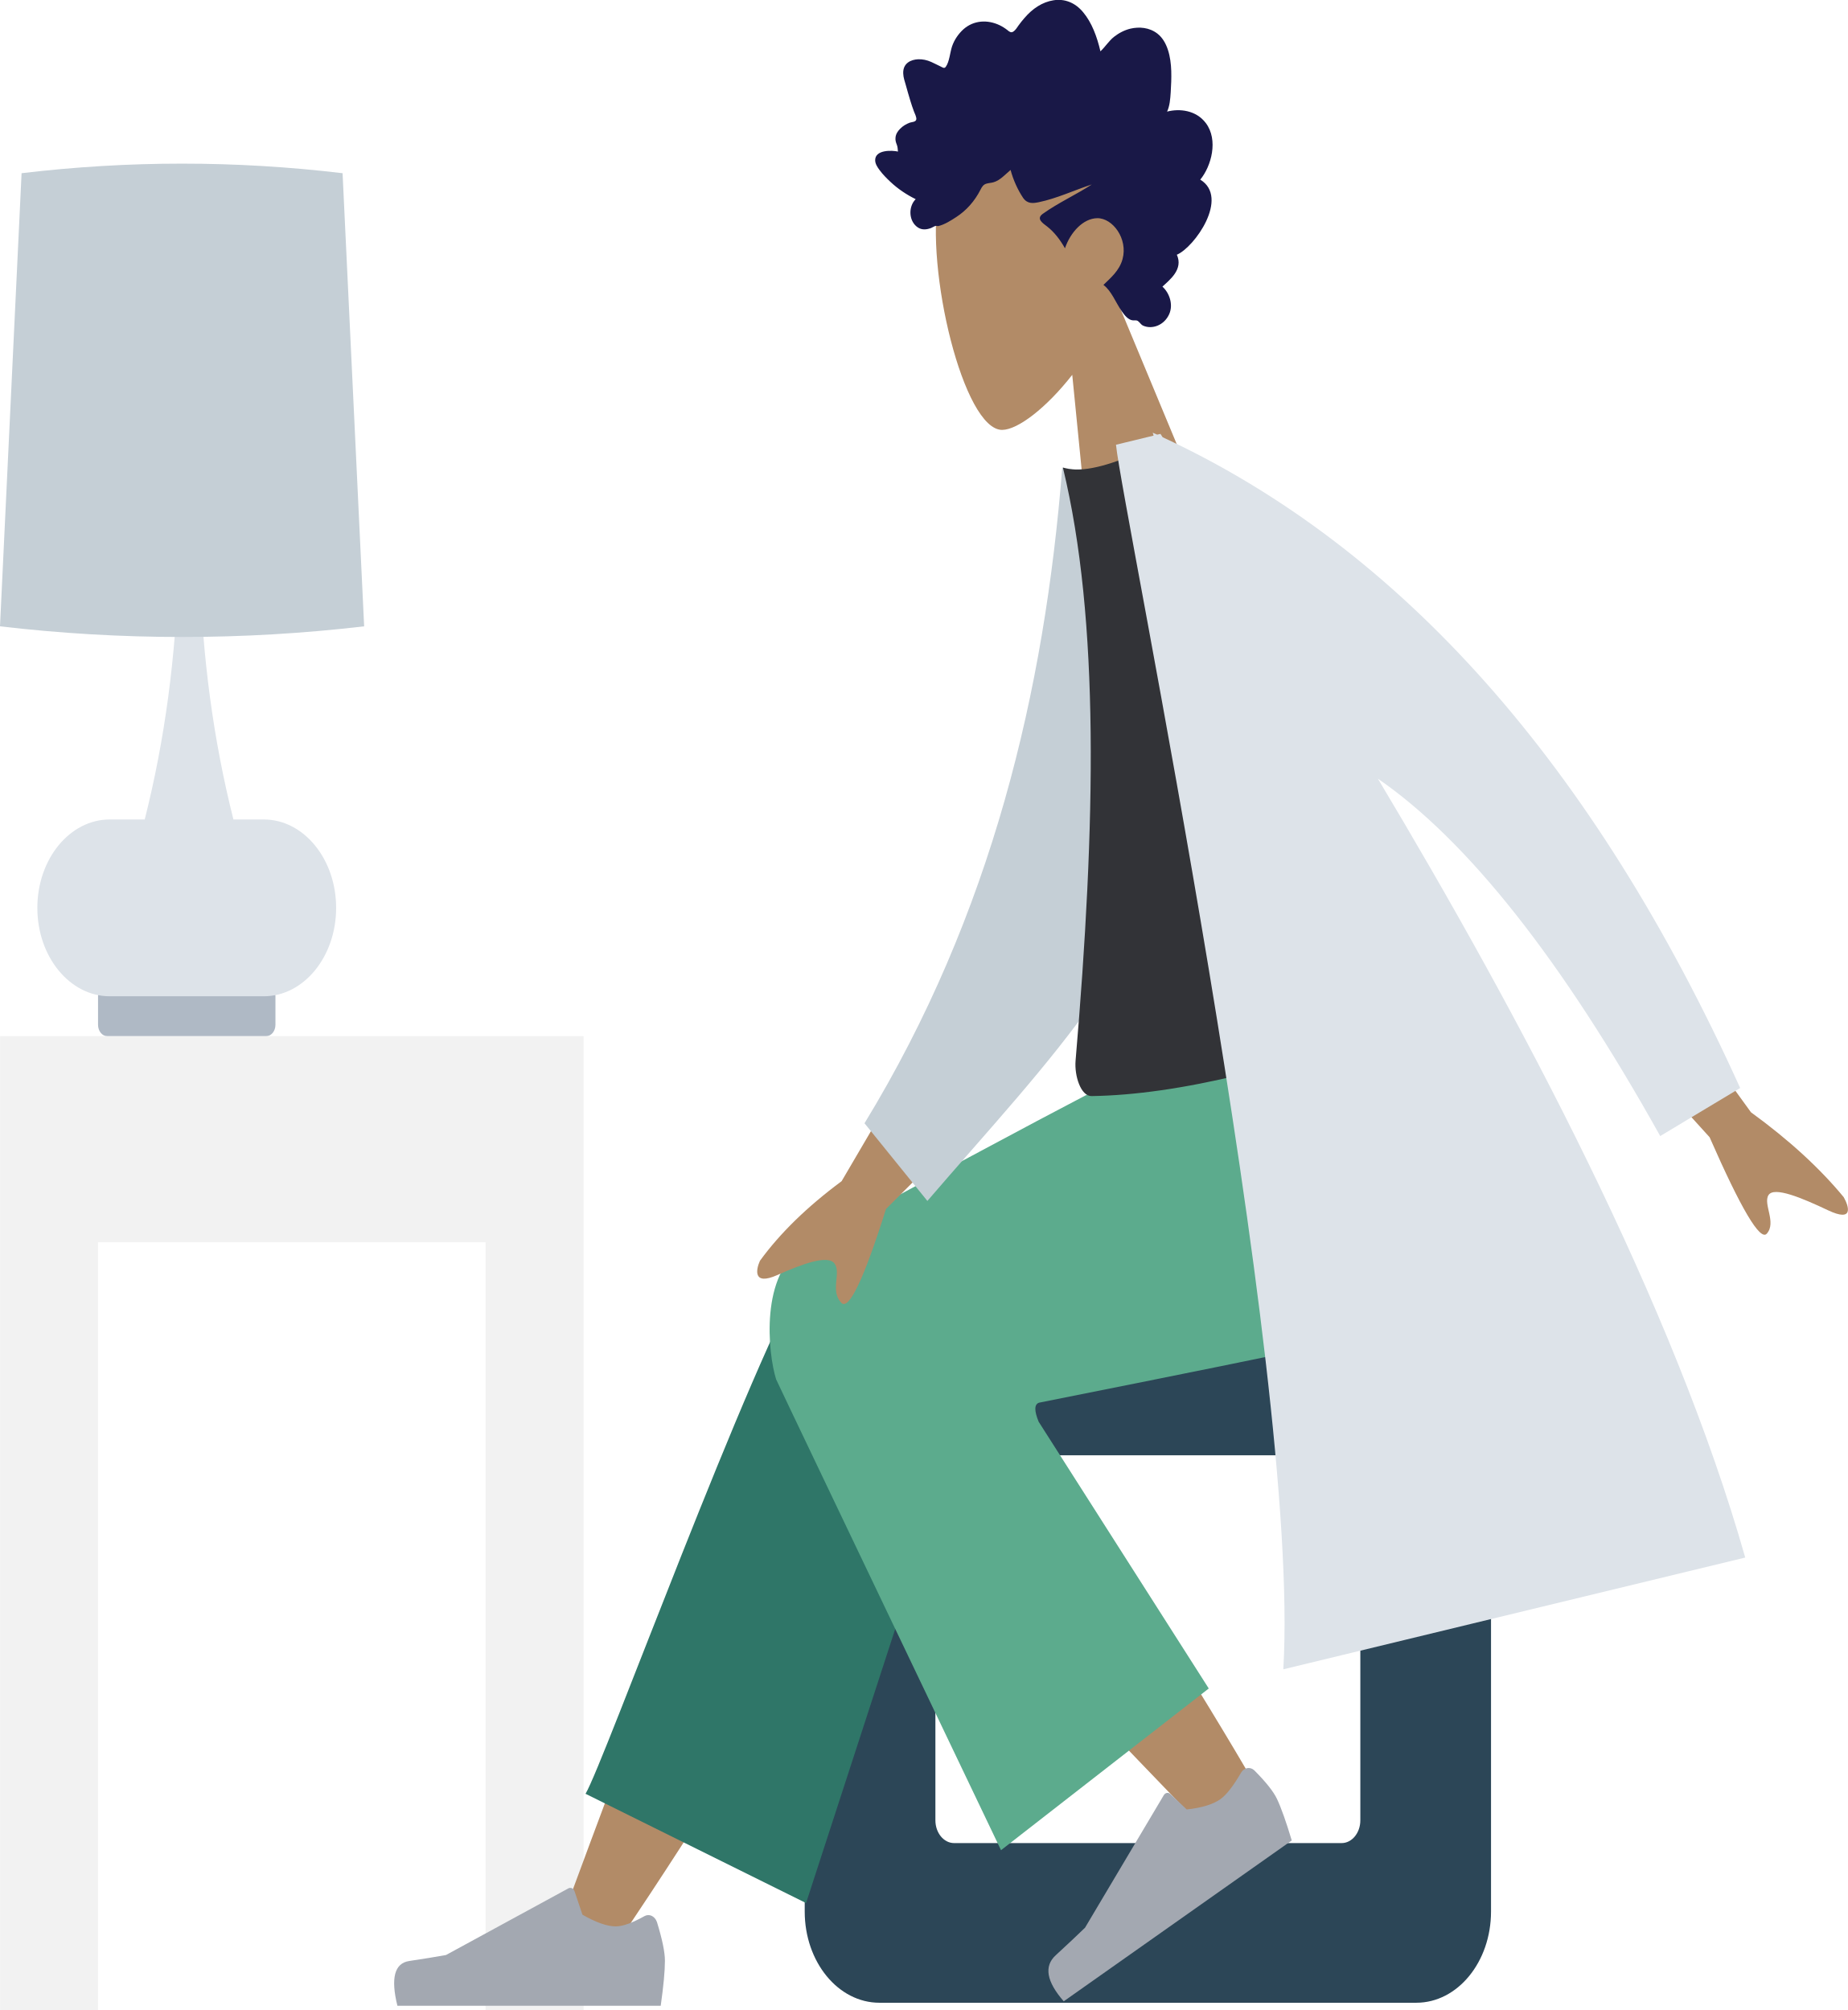
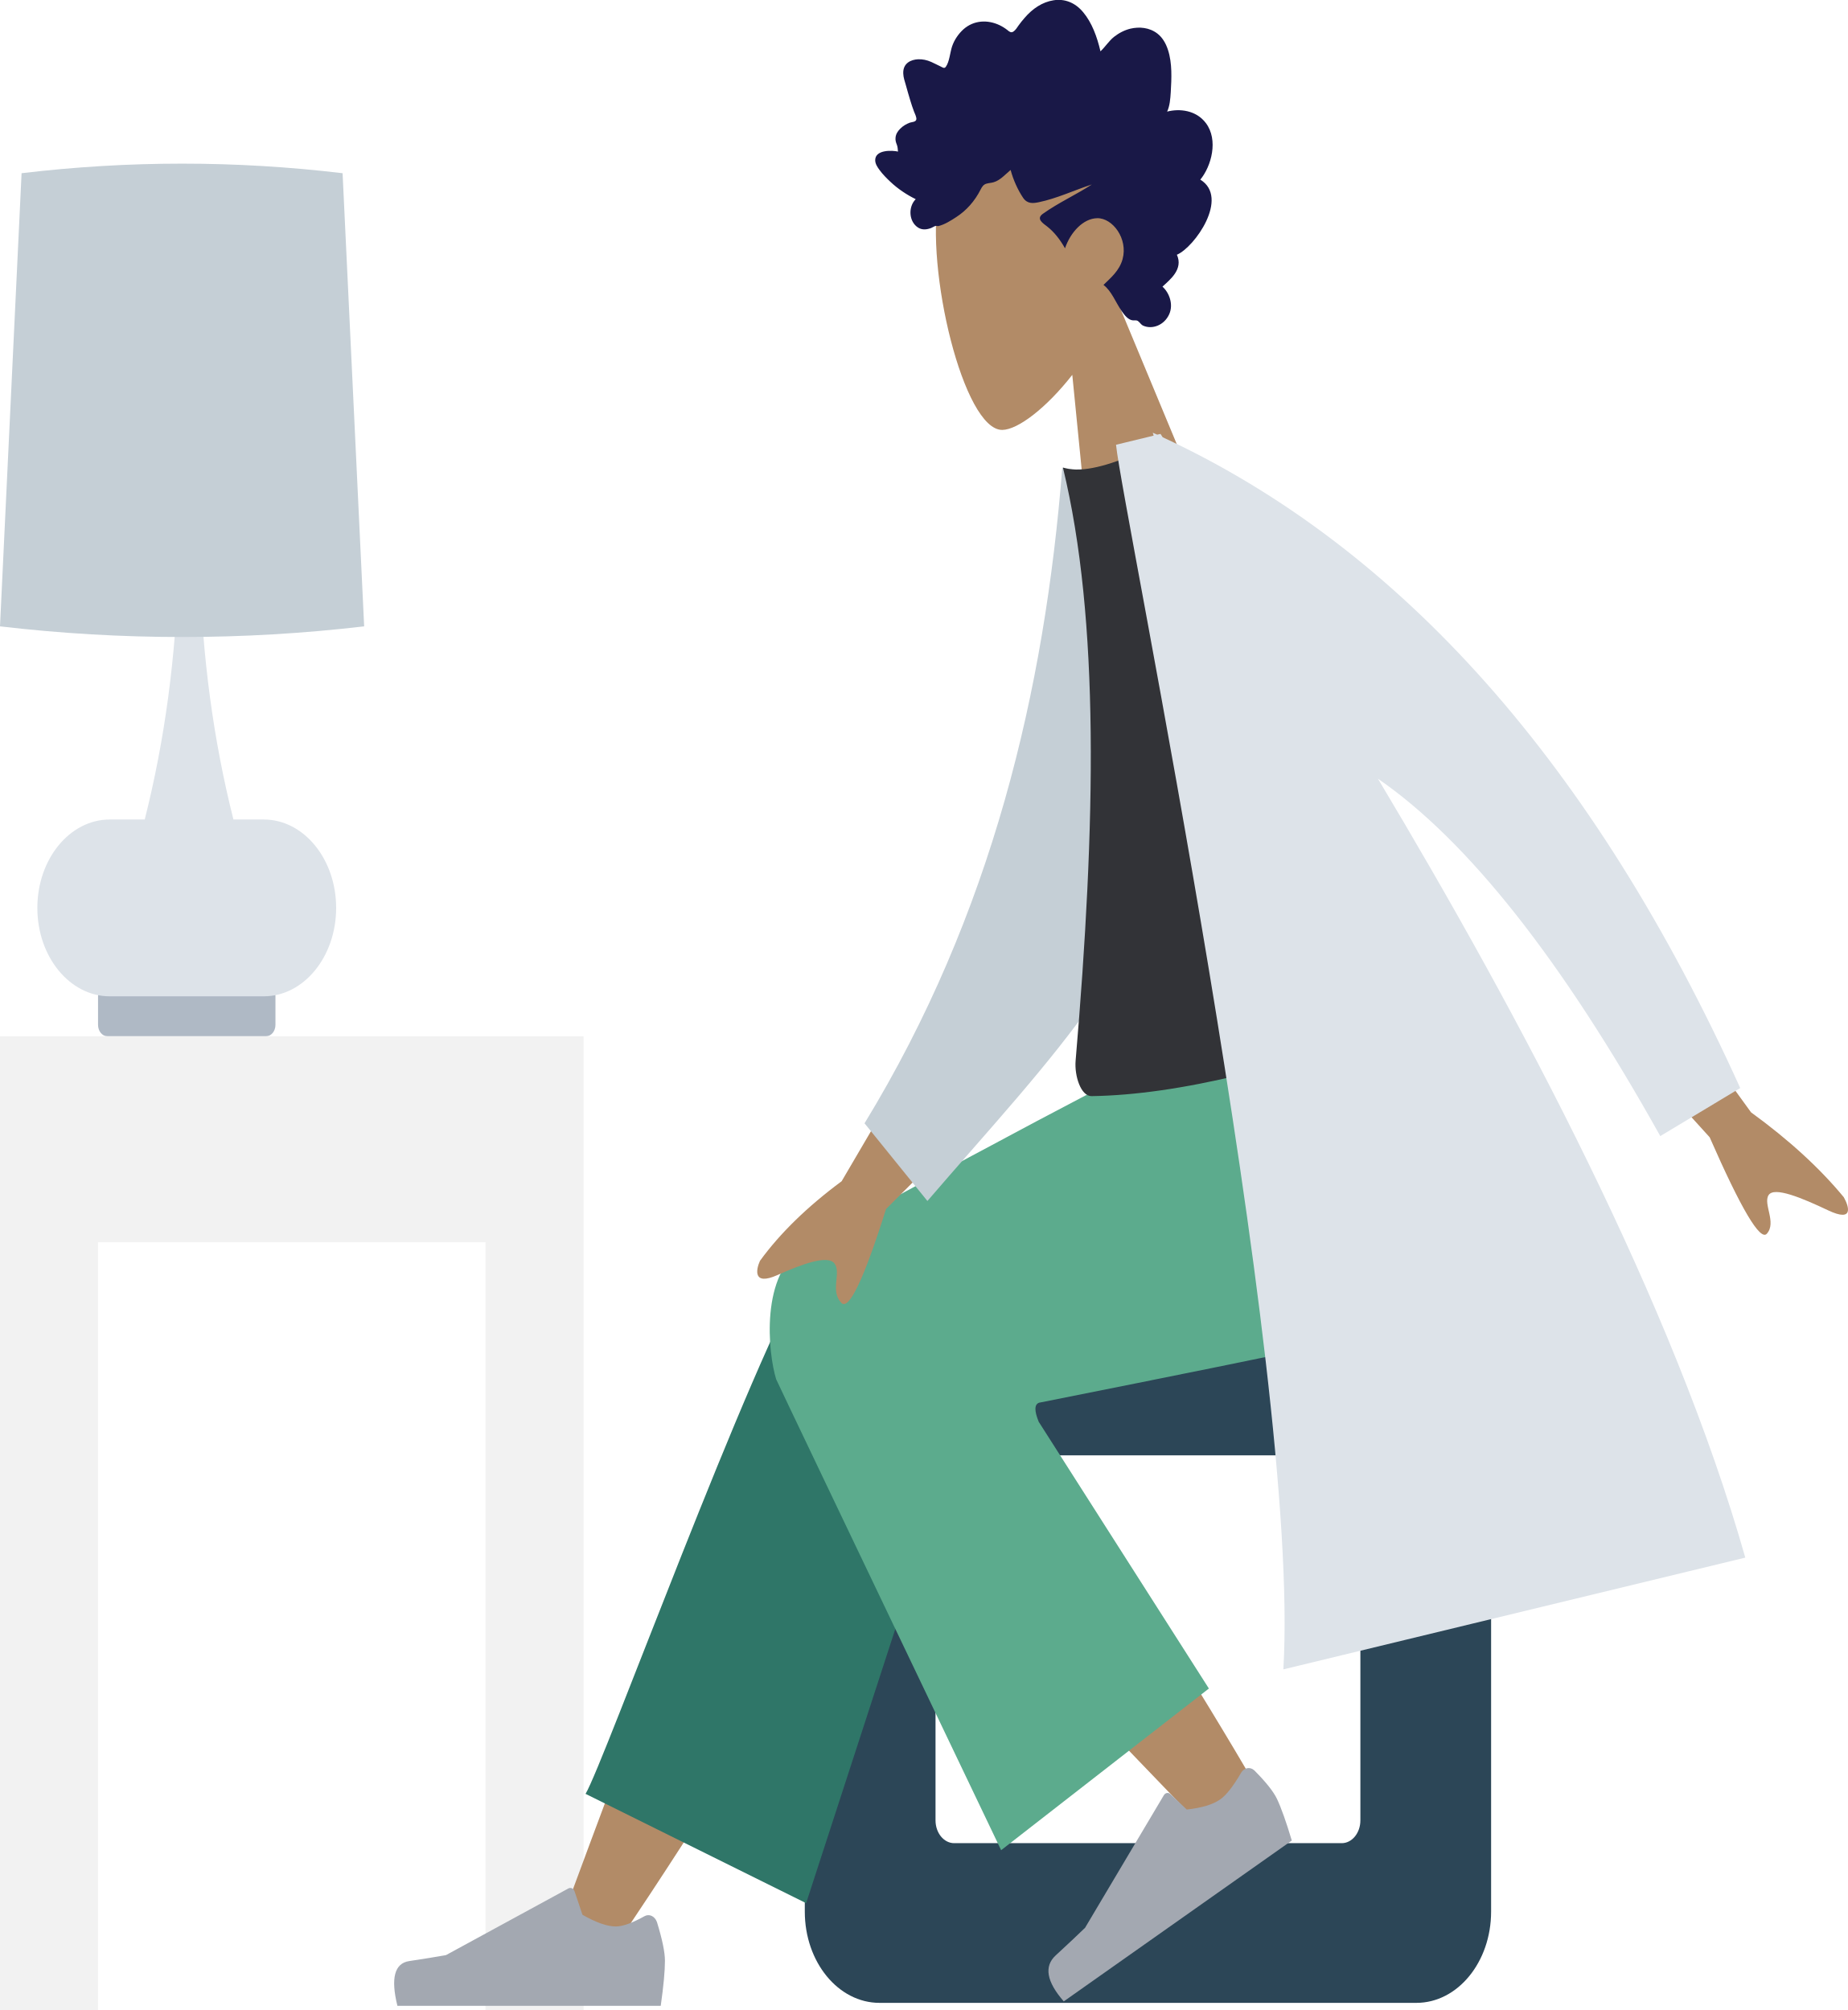
- <svg xmlns="http://www.w3.org/2000/svg" width="17.195mm" height="18.707mm" viewBox="0 0 17.195 18.707" version="1.1" id="svg8">
+ <svg xmlns="http://www.w3.org/2000/svg" width="171.948mm" height="187.075mm" viewBox="0 0 171.948 187.075" version="1.1" id="svg8">
  <defs id="defs2">
    <path d="m 88.965,36.443 c 0.535,0.18 0,-2.12 -1.279,-2.962 -3.921,-2.58 -15.592,-6.397 -23.573,-4.741 -5.347,1.11 -12.014,3.896 -16.285,7.447 -3.85,3.202 -7.353,8.846 -8.716,13.804 -1.431,5.207 -1.972,12.451 0,16.994 C 41.462,72.395 49.78,78.226 50,79 c 0.251,0.884 -0.732,4.336 -1.452,7.973 -0.72,3.637 -0.392,12.899 0,14.409 0.626,2.414 3.986,3.601 5.452,3.775 8.1,0.965 13.972,11.021 16.416,13.594 C 81.293,129.673 88.885,134.422 93.191,133 94.324,132.626 92.625,119.056 91.492,113.24 90.359,107.424 79.245,97.044 78.533,93.624 78.114,91.609 78.044,88.101 78,87.941 76.952,80.715 77.132,80.128 75.603,77.183 74.074,74.238 72.889,74.066 73.256,73.208 75.052,69.017 80.826,56.193 82.137,52 c 1.561,-4.998 0.824,-3.356 2.433,-8.337 0.713,-2.206 1.62,-8.153 4.396,-7.22 z" id="path-1" />
    <path d="M 59.576,12.946 C 59.366,11.641 59.782,11 54.535,7.323 49.287,3.646 40.815,-0.69 32.282,1.197 21.207,3.646 16.809,10.951 12.539,14.503 c -3.85,3.202 -7.712,3.575 -10.001,7.547 -2.289,3.973 -3.507,15.401 -1.517,19.945 2.746,6.268 8.16,7.956 12.113,9.762 6.779,3.097 16.361,-0.174 16.593,-0.716 C 31.522,46.85 41.187,35.027 47,30.06 51.275,26.407 60.563,19.071 59.576,12.946 Z" id="path-1-8" />
    <path d="M 51.418,12.051 C 51.85,10.805 54.796,6.946 49.549,3.269 48.606,2.608 47.048,3.267 45.698,2.85 44.683,2.536 44.34,1.119 43.176,0.872 41.968,0.616 40.653,1.778 39.288,1.676 38.451,1.613 37.161,0.31 36.29,0.239 34.736,0.114 33.324,1.581 31.806,1.676 30.926,1.73 29.905,0.314 29.031,0.239 26.905,0.057 24.969,1.048 23.096,1.349 21.369,1.626 20.567,5.164 19.295,6 15.304,8.624 12.177,9.358 8.939,12.051 5.089,15.252 4.352,17.634 2.757,19.768 1.163,21.901 0.177,29.417 1.108,34.234 1.656,37.076 3.086,44.836 6.28,47.841 10.651,51.953 19.545,53.171 20.334,52.623 23.991,50.082 32.187,36.027 38,31.06 42.275,27.407 48.739,19.768 51.418,12.051 Z" id="path-1-0" />
    <path d="m 88.965,36.443 c 0.535,0.18 0,-2.12 -1.279,-2.962 -3.921,-2.58 -15.592,-6.397 -23.573,-4.741 -5.347,1.11 -12.014,3.896 -16.285,7.447 -3.85,3.202 -7.353,8.846 -8.716,13.804 -1.431,5.207 -1.972,12.451 0,16.994 C 41.462,72.395 49.78,78.226 50,79 c 0.251,0.884 -0.732,4.336 -1.452,7.973 -0.72,3.637 -0.392,12.899 0,14.409 0.626,2.414 3.986,3.601 5.452,3.775 8.1,0.965 13.972,11.021 16.416,13.594 C 81.293,129.673 88.885,134.422 93.191,133 94.324,132.626 92.625,119.056 91.492,113.24 90.359,107.424 79.245,97.044 78.533,93.624 78.114,91.609 78.044,88.101 78,87.941 76.952,80.715 77.132,80.128 75.603,77.183 74.074,74.238 72.889,74.066 73.256,73.208 75.052,69.017 80.826,56.193 82.137,52 c 1.561,-4.998 0.824,-3.356 2.433,-8.337 0.713,-2.206 1.62,-8.153 4.396,-7.22 z" id="path-1-4" />
    <path d="M 59.576,12.946 C 59.366,11.641 59.782,11 54.535,7.323 49.287,3.646 40.815,-0.69 32.282,1.197 21.207,3.646 16.809,10.951 12.539,14.503 c -3.85,3.202 -7.712,3.575 -10.001,7.547 -2.289,3.973 -3.507,15.401 -1.517,19.945 2.746,6.268 8.16,7.956 12.113,9.762 6.779,3.097 16.361,-0.174 16.593,-0.716 C 31.522,46.85 41.187,35.027 47,30.06 51.275,26.407 60.563,19.071 59.576,12.946 Z" id="path-1-6" />
    <path d="M 51.418,12.051 C 51.85,10.805 54.796,6.946 49.549,3.269 48.606,2.608 47.048,3.267 45.698,2.85 44.683,2.536 44.34,1.119 43.176,0.872 41.968,0.616 40.653,1.778 39.288,1.676 38.451,1.613 37.161,0.31 36.29,0.239 34.736,0.114 33.324,1.581 31.806,1.676 30.926,1.73 29.905,0.314 29.031,0.239 26.905,0.057 24.969,1.048 23.096,1.349 21.369,1.626 20.567,5.164 19.295,6 15.304,8.624 12.177,9.358 8.939,12.051 5.089,15.252 4.352,17.634 2.757,19.768 1.163,21.901 0.177,29.417 1.108,34.234 1.656,37.076 3.086,44.836 6.28,47.841 10.651,51.953 19.545,53.171 20.334,52.623 23.991,50.082 32.187,36.027 38,31.06 42.275,27.407 48.739,19.768 51.418,12.051 Z" id="path-1-9" />
  </defs>
  <g id="layer4" transform="translate(-114.1986,-104.7813)" style="display:inline">
-     <g id="g308-0" transform="matrix(0.04344045,0,0,0.05307811,114.1986,106.3042)" style="fill:none;fill-rule:evenodd;stroke:none;stroke-width:5.51">
-       <rect id="rect304-9" fill="#afb9c5" x="21" y="144" width="38" height="9" rx="2" style="stroke-width:12.791" />
-       <path d="m 31,115 c 4.293,-13.915 6.699,-28.581 7.217,-44 H 41 42.783 C 43.301,86.419 45.707,101.085 50,115 h 6.5 c 8.56,0 15.5,6.94 15.5,15.5 0,8.56 -6.94,15.5 -15.5,15.5 h -33 C 14.94,146 8,139.06 8,130.5 8,121.94 14.94,115 23.5,115 Z" id="Lamp-Body-6" fill="#dde3e9" style="stroke-width:12.791" />
-       <path d="M 4.622,1.679 C 16.081,0.56 27.541,0 39,0 50.459,0 61.919,0.56 73.378,1.679 L 78,81.133 C 65,82.378 52,83 39,83 26,83 13,82.378 0,81.133 Z" id="Shade-97" fill="#c5cfd6" style="stroke-width:12.791" />
+     <g id="g308-0" transform="matrix(0.4344331,0,0,0.5308161,114.1986,120.0113)" style="fill:none;fill-rule:evenodd;stroke:none;stroke-width:0.551">
+       <rect id="rect304-9" fill="#afb9c5" x="21" y="144" width="38" height="9" rx="2" style="stroke-width:1.279" />
+       <path d="m 31,115 c 4.293,-13.915 6.699,-28.581 7.217,-44 H 41 42.783 C 43.301,86.419 45.707,101.085 50,115 h 6.5 c 8.56,0 15.5,6.94 15.5,15.5 0,8.56 -6.94,15.5 -15.5,15.5 h -33 C 14.94,146 8,139.06 8,130.5 8,121.94 14.94,115 23.5,115 Z" id="Lamp-Body-6" fill="#dde3e9" style="stroke-width:1.279" />
+       <path d="M 4.622,1.679 C 16.081,0.56 27.541,0 39,0 50.459,0 61.919,0.56 73.378,1.679 L 78,81.133 C 65,82.378 52,83 39,83 26,83 13,82.378 0,81.133 Z" id="Shade-97" fill="#c5cfd6" style="stroke-width:1.279" />
    </g>
-     <path d="m 115.111,114.425 h 3.606 0.912 v 9.064 h -0.912 v -7.146 h -3.606 v 7.146 h -0.912 v -9.064 z" fill="#f2f2f2" id="path310-3" style="fill-rule:evenodd;stroke:none;stroke-width:0.614" />
+     <path d="m 123.322,201.226 h 36.058 9.123 v 90.642 h -9.123 v -71.468 h -36.058 v 71.468 h -9.123 v -90.642 z" fill="#f2f2f2" id="path310-3" style="fill-rule:evenodd;stroke:none;stroke-width:0.614" />
  </g>
  <g id="layer5" style="display:inline" transform="translate(-57.5022,-37.87953)">
-     <path d="m 65.685,49.938 h 4.996 c 0.384,0 0.695,0.38 0.695,0.849 v 4.883 c 0,0.469 -0.311,0.849 -0.695,0.849 h -4.996 c -0.384,0 -0.695,-0.38 -0.695,-0.849 v -4.883 c 0,-0.469 0.311,-0.849 0.695,-0.849 z m 0.695,1.486 c -0.096,0 -0.174,0.095 -0.174,0.212 v 3.185 c 0,0.117 0.078,0.212 0.174,0.212 h 3.606 c 0.096,0 0.174,-0.095 0.174,-0.212 v -3.185 c 0,-0.117 -0.078,-0.212 -0.174,-0.212 z" id="Seat" fill="#c5cfd6" style="display:inline;fill:#2c4657;fill-opacity:1;fill-rule:evenodd;stroke:none;stroke-width:0.265" />
+     <path d="m 139.341,158.469 h 49.96 c 3.839,0 6.951,3.802 6.951,8.493 v 48.835 c 0,4.691 -3.112,8.493 -6.951,8.493 h -49.96 c -3.839,0 -6.951,-3.802 -6.951,-8.493 v -48.835 c 0,-4.691 3.112,-8.493 6.951,-8.493 z m 6.951,14.863 c -0.96,0 -1.738,0.951 -1.738,2.123 v 31.849 c 0,1.173 0.778,2.123 1.738,2.123 h 36.058 c 0.96,0 1.738,-0.951 1.738,-2.123 v -31.849 c 0,-1.173 -0.778,-2.123 -1.738,-2.123 z" id="Seat" fill="#c5cfd6" style="display:inline;fill:#2c4657;fill-opacity:1;fill-rule:evenodd;stroke:none;stroke-width:0.265" />
  </g>
  <g id="layer3" transform="translate(-114.1986,-104.7813)" style="display:inline;opacity:1">
-     <path d="m 119.944,122.865 c 0.856,-1.278 1.436,-2.225 1.739,-2.842 0.518,-1.056 0.942,-1.996 1.076,-2.355 0.319,-0.856 -0.735,-1.257 -0.973,-0.858 -0.361,0.604 -1.132,2.506 -2.312,5.705 z" id="LegLower" fill="#b28b67" style="fill-rule:evenodd;stroke:none;stroke-width:0.265" />
-     <path d="m 121.699,122.493 1.594,-4.902 c 0.341,-0.894 -1.305,-1.481 -1.556,-1.065 -0.569,0.944 -1.921,4.669 -2.09,4.95 z" id="path1505" fill="#2f3676" style="fill:#2f7668;fill-opacity:1;fill-rule:evenodd;stroke:none;stroke-width:0.265" />
-     <g id="Lower-Leg" transform="matrix(-0.03375957,0.03340314,0.02733796,0.04124944,122.3355,115.6589)" fill="#b28b67" style="fill-rule:evenodd;stroke:none;stroke-width:5.51">
-       <path d="M 4.81,137.955 C 3.804,125.354 1.934,81.734 3.805,61.543 4.343,55.741 4.909,50.132 5.48,44.87 7.177,29.228 36.179,29.723 33.876,44.583 28.14,81.59 18.045,133.453 17.321,137.934 c -1.014,6.281 -11.878,7.94 -12.511,0.021 z" id="path1507" style="stroke-width:5.51" />
+     <path d="m 171.659,285.629 c 8.565,-12.78 14.361,-22.254 17.386,-28.423 5.181,-10.563 9.421,-19.962 10.759,-23.552 3.191,-8.562 -7.346,-12.571 -9.73,-8.577 -3.609,6.044 -11.317,25.064 -23.124,57.058 z" id="LegLower" fill="#b28b67" style="fill-rule:evenodd;stroke:none;stroke-width:0.265" />
+     <path d="m 189.211,281.913 15.94,-49.028 c 3.409,-8.937 -13.055,-14.812 -15.561,-10.653 -5.689,9.443 -19.209,46.694 -20.904,49.507 z" id="path1505" fill="#2f3676" style="fill:#2f7668;fill-opacity:1;fill-rule:evenodd;stroke:none;stroke-width:0.265" />
+     <g id="Lower-Leg" transform="matrix(-0.3376179,0.3340534,0.2733976,0.4125216,195.5732,213.5642)" fill="#b28b67" style="fill-rule:evenodd;stroke:none;stroke-width:0.551">
+       <path d="M 4.81,137.955 C 3.804,125.354 1.934,81.734 3.805,61.543 4.343,55.741 4.909,50.132 5.48,44.87 7.177,29.228 36.179,29.723 33.876,44.583 28.14,81.59 18.045,133.453 17.321,137.934 c -1.014,6.281 -11.878,7.94 -12.511,0.021 z" id="path1507" style="stroke-width:0.551" />
    </g>
-     <g id="Accessories/Shoe/Flat-Sneaker-3" transform="matrix(-0.03762053,0.02653906,0.02172022,0.045967,125.421,120.0214)" fill="#e4e4e4" style="fill:#a3a8b1;fill-opacity:1;fill-rule:evenodd;stroke:none;stroke-width:5.51">
-       <path d="M 2.678,25.402 C 1.559,28.388 1,30.623 1,32.106 1,33.909 1.3,36.54 1.901,40 c 2.092,0 20.893,0 56.402,0 1.466,-4.845 0.62,-7.461 -2.538,-7.848 -3.158,-0.386 -5.781,-0.735 -7.87,-1.047 L 21.68,19.419 c -0.504,-0.225 -1.096,0.002 -1.321,0.506 -0.004,0.009 -0.008,0.017 -0.011,0.026 l -1.685,4.088 c -2.923,1.364 -5.299,2.046 -7.127,2.046 -1.485,0 -3.536,-0.6 -6.152,-1.799 l 5.5e-6,-1.2e-5 c -1.004,-0.46 -2.191,-0.019 -2.652,0.985 -0.02,0.043 -0.038,0.087 -0.055,0.132 z" id="shoe-4" style="fill:#a3a8b1;fill-opacity:1;stroke-width:5.51" />
+     <g id="Accessories/Shoe/Flat-Sneaker-3" transform="matrix(-0.3762301,0.2654081,0.2172165,0.4597003,226.4294,257.1925)" fill="#e4e4e4" style="fill:#a3a8b1;fill-opacity:1;fill-rule:evenodd;stroke:none;stroke-width:0.551">
+       <path d="M 2.678,25.402 C 1.559,28.388 1,30.623 1,32.106 1,33.909 1.3,36.54 1.901,40 c 2.092,0 20.893,0 56.402,0 1.466,-4.845 0.62,-7.461 -2.538,-7.848 -3.158,-0.386 -5.781,-0.735 -7.87,-1.047 L 21.68,19.419 c -0.504,-0.225 -1.096,0.002 -1.321,0.506 -0.004,0.009 -0.008,0.017 -0.011,0.026 l -1.685,4.088 c -2.923,1.364 -5.299,2.046 -7.127,2.046 -1.485,0 -3.536,-0.6 -6.152,-1.799 l 5.5e-6,-1.2e-5 c -1.004,-0.46 -2.191,-0.019 -2.652,0.985 -0.02,0.043 -0.038,0.087 -0.055,0.132 z" id="shoe-4" style="fill:#a3a8b1;fill-opacity:1;stroke-width:0.551" />
    </g>
-     <g id="g1514" transform="matrix(-0.04344045,0,0,0.05307811,120.4291,121.3256)" fill="#e4e4e4" style="fill:#a3a8b1;fill-opacity:1;fill-rule:evenodd;stroke:none;stroke-width:5.51">
-       <path d="M 2.678,25.402 C 1.559,28.388 1,30.623 1,32.106 1,33.909 1.3,36.54 1.901,40 c 2.092,0 20.893,0 56.402,0 1.466,-4.845 0.62,-7.461 -2.538,-7.848 -3.158,-0.386 -5.781,-0.735 -7.87,-1.047 L 21.68,19.419 c -0.504,-0.225 -1.096,0.002 -1.321,0.506 -0.004,0.009 -0.008,0.017 -0.011,0.026 l -1.685,4.088 c -2.923,1.364 -5.299,2.046 -7.127,2.046 -1.485,0 -3.536,-0.6 -6.152,-1.799 l 5.5e-6,-1.2e-5 c -1.004,-0.46 -2.191,-0.019 -2.652,0.985 -0.02,0.043 -0.038,0.087 -0.055,0.132 z" id="path1512" style="fill:#a3a8b1;fill-opacity:1;stroke-width:5.51" />
+     <g id="g1514" transform="matrix(-0.4344331,0,0,0.5308161,176.507,270.2349)" fill="#e4e4e4" style="fill:#a3a8b1;fill-opacity:1;fill-rule:evenodd;stroke:none;stroke-width:0.551">
+       <path d="M 2.678,25.402 C 1.559,28.388 1,30.623 1,32.106 1,33.909 1.3,36.54 1.901,40 c 2.092,0 20.893,0 56.402,0 1.466,-4.845 0.62,-7.461 -2.538,-7.848 -3.158,-0.386 -5.781,-0.735 -7.87,-1.047 L 21.68,19.419 c -0.504,-0.225 -1.096,0.002 -1.321,0.506 -0.004,0.009 -0.008,0.017 -0.011,0.026 l -1.685,4.088 c -2.923,1.364 -5.299,2.046 -7.127,2.046 -1.485,0 -3.536,-0.6 -6.152,-1.799 l 5.5e-6,-1.2e-5 c -1.004,-0.46 -2.191,-0.019 -2.652,0.985 -0.02,0.043 -0.038,0.087 -0.055,0.132 z" id="path1512" style="fill:#a3a8b1;fill-opacity:1;stroke-width:0.551" />
    </g>
-     <path d="m 123.867,117.836 c 1.325,-0.264 2.212,-0.444 2.662,-0.541 1.282,-0.276 1.656,-1.12 1.435,-2.959 h -2.363 c -0.313,0.11 -1.619,0.793 -3.92,2.047 -0.414,0.251 -0.337,0.991 -0.261,1.235 0.003,0.01 0.701,1.471 2.093,4.383 l 1.933,-1.505 -1.583,-2.483 c -0.042,-0.103 -0.041,-0.162 0.004,-0.177 z" id="Leg-and-Butt" fill="#5c63ab" style="fill:#5cab8d;fill-opacity:1;fill-rule:evenodd;stroke:none;stroke-width:0.265" />
+     <path d="m 210.887,235.334 c 13.249,-2.637 22.123,-4.441 26.623,-5.41 12.826,-2.763 16.566,-11.196 14.355,-29.596 h -23.631 c -3.127,1.103 -16.194,7.928 -39.2,20.473 -4.139,2.511 -3.368,9.913 -2.612,12.352 0.03,0.1 7.009,14.709 20.934,43.83 l 19.331,-15.047 -15.836,-24.829 c -0.418,-1.029 -0.406,-1.62 0.04,-1.773 z" id="Leg-and-Butt" fill="#5c63ab" style="fill:#5cab8d;fill-opacity:1;fill-rule:evenodd;stroke:none;stroke-width:0.265" />
  </g>
  <g id="layer6" style="display:inline" transform="translate(-57.5022,-37.87953)" />
  <g id="layer2" transform="translate(-114.1986,-104.7813)" style="display:inline">
-     <g id="g3304">
-       <g id="Head-57-2" transform="matrix(-0.04497459,0.01482899,0.01205091,0.05534258,124.5392,105.5257)" fill="#b28b67" style="fill-rule:evenodd;stroke:none;stroke-width:11.892">
-         <path d="M 8.262,34.49 C 3.654,29.081 0.536,22.453 1.057,15.025 2.558,-6.375 32.349,-1.667 38.143,9.134 43.938,19.935 43.25,47.333 35.76,49.263 32.774,50.033 26.411,48.147 19.935,44.244 L 24,73 H 0 Z" id="path1145-2" style="stroke-width:5.123" />
+     <g id="g3304" transform="matrix(10.00066,0,0,10.00066,-1027.863,-943.1009)" style="stroke-width:0.1">
+       <g id="Head-57-2" transform="matrix(-0.04497459,0.01482899,0.01205091,0.05534258,124.5392,105.5257)" fill="#b28b67" style="fill-rule:evenodd;stroke:none;stroke-width:1.189">
+         <path d="M 8.262,34.49 C 3.654,29.081 0.536,22.453 1.057,15.025 2.558,-6.375 32.349,-1.667 38.143,9.134 43.938,19.935 43.25,47.333 35.76,49.263 32.774,50.033 26.411,48.147 19.935,44.244 L 24,73 H 0 Z" id="path1145-2" style="stroke-width:0.512" />
      </g>
-       <path d="m 125.057,105.823 c 0.026,-0.054 0.031,-0.121 0.035,-0.184 0.004,-0.066 0.007,-0.131 0.005,-0.197 -0.004,-0.132 -0.035,-0.275 -0.129,-0.348 -0.075,-0.058 -0.169,-0.065 -0.251,-0.046 -0.054,0.013 -0.107,0.04 -0.154,0.077 -0.046,0.037 -0.081,0.093 -0.125,0.134 -0.031,-0.134 -0.08,-0.268 -0.161,-0.364 -0.077,-0.093 -0.176,-0.127 -0.276,-0.111 -0.103,0.016 -0.195,0.077 -0.27,0.165 -0.019,0.022 -0.038,0.045 -0.055,0.069 -0.014,0.021 -0.029,0.044 -0.048,0.057 -0.022,0.014 -0.037,0.002 -0.056,-0.014 -0.023,-0.018 -0.047,-0.033 -0.072,-0.045 -0.111,-0.053 -0.24,-0.048 -0.337,0.038 -0.044,0.04 -0.084,0.095 -0.106,0.16 -0.019,0.058 -0.024,0.142 -0.058,0.189 -0.014,0.02 -0.031,0.005 -0.05,-0.004 -0.029,-0.013 -0.057,-0.029 -0.085,-0.041 -0.04,-0.018 -0.082,-0.027 -0.124,-0.025 -0.061,0.003 -0.141,0.033 -0.137,0.132 0.001,0.037 0.014,0.073 0.024,0.108 0.013,0.048 0.027,0.095 0.041,0.142 0.011,0.036 0.022,0.07 0.035,0.104 0.007,0.018 0.024,0.051 0.022,0.072 -0.003,0.027 -0.045,0.026 -0.061,0.032 -0.032,0.012 -0.064,0.03 -0.09,0.057 -0.021,0.021 -0.041,0.049 -0.043,0.085 -0.002,0.022 0.004,0.043 0.012,0.062 0.009,0.024 0.008,0.038 0.011,0.065 -0.05,-0.012 -0.214,-0.021 -0.212,0.082 6.4e-4,0.034 0.023,0.066 0.04,0.089 0.03,0.041 0.065,0.076 0.1,0.109 0.073,0.069 0.154,0.122 0.237,0.163 -0.072,0.071 -0.065,0.21 0.023,0.265 0.039,0.024 0.082,0.018 0.121,0.003 0.014,-0.006 0.034,-0.019 0.045,-0.02 0.006,-3.5e-4 0.014,0.004 0.023,0.002 0.057,-0.014 0.116,-0.051 0.166,-0.084 0.091,-0.059 0.17,-0.145 0.226,-0.256 0.014,-0.028 0.027,-0.046 0.053,-0.054 0.023,-0.007 0.046,-0.007 0.069,-0.014 0.06,-0.018 0.106,-0.071 0.157,-0.114 0.024,0.091 0.067,0.186 0.116,0.259 0.04,0.059 0.094,0.052 0.147,0.041 0.168,-0.035 0.328,-0.111 0.493,-0.165 -0.149,0.097 -0.31,0.169 -0.456,0.273 -0.066,0.047 10e-4,0.088 0.041,0.119 0.065,0.051 0.12,0.122 0.165,0.202 0.051,-0.15 0.17,-0.278 0.3,-0.28 0.144,-0.002 0.287,0.191 0.236,0.38 -0.03,0.11 -0.112,0.176 -0.178,0.241 0.075,0.056 0.113,0.162 0.169,0.243 0.027,0.04 0.063,0.084 0.106,0.087 0.016,0.001 0.033,-0.004 0.047,0.007 0.018,0.013 0.026,0.032 0.047,0.042 0.085,0.038 0.196,-0.004 0.242,-0.105 0.042,-0.091 0.002,-0.201 -0.062,-0.258 0.068,-0.064 0.196,-0.161 0.134,-0.297 0.163,-0.068 0.492,-0.531 0.218,-0.699 0.103,-0.125 0.17,-0.369 0.052,-0.526 -0.091,-0.121 -0.245,-0.137 -0.361,-0.107" id="hair-6-7" fill="#191847" style="fill-rule:evenodd;stroke:none;stroke-width:0.614" />
+       <path d="m 125.057,105.823 c 0.026,-0.054 0.031,-0.121 0.035,-0.184 0.004,-0.066 0.007,-0.131 0.005,-0.197 -0.004,-0.132 -0.035,-0.275 -0.129,-0.348 -0.075,-0.058 -0.169,-0.065 -0.251,-0.046 -0.054,0.013 -0.107,0.04 -0.154,0.077 -0.046,0.037 -0.081,0.093 -0.125,0.134 -0.031,-0.134 -0.08,-0.268 -0.161,-0.364 -0.077,-0.093 -0.176,-0.127 -0.276,-0.111 -0.103,0.016 -0.195,0.077 -0.27,0.165 -0.019,0.022 -0.038,0.045 -0.055,0.069 -0.014,0.021 -0.029,0.044 -0.048,0.057 -0.022,0.014 -0.037,0.002 -0.056,-0.014 -0.023,-0.018 -0.047,-0.033 -0.072,-0.045 -0.111,-0.053 -0.24,-0.048 -0.337,0.038 -0.044,0.04 -0.084,0.095 -0.106,0.16 -0.019,0.058 -0.024,0.142 -0.058,0.189 -0.014,0.02 -0.031,0.005 -0.05,-0.004 -0.029,-0.013 -0.057,-0.029 -0.085,-0.041 -0.04,-0.018 -0.082,-0.027 -0.124,-0.025 -0.061,0.003 -0.141,0.033 -0.137,0.132 0.001,0.037 0.014,0.073 0.024,0.108 0.013,0.048 0.027,0.095 0.041,0.142 0.011,0.036 0.022,0.07 0.035,0.104 0.007,0.018 0.024,0.051 0.022,0.072 -0.003,0.027 -0.045,0.026 -0.061,0.032 -0.032,0.012 -0.064,0.03 -0.09,0.057 -0.021,0.021 -0.041,0.049 -0.043,0.085 -0.002,0.022 0.004,0.043 0.012,0.062 0.009,0.024 0.008,0.038 0.011,0.065 -0.05,-0.012 -0.214,-0.021 -0.212,0.082 6.4e-4,0.034 0.023,0.066 0.04,0.089 0.03,0.041 0.065,0.076 0.1,0.109 0.073,0.069 0.154,0.122 0.237,0.163 -0.072,0.071 -0.065,0.21 0.023,0.265 0.039,0.024 0.082,0.018 0.121,0.003 0.014,-0.006 0.034,-0.019 0.045,-0.02 0.006,-3.5e-4 0.014,0.004 0.023,0.002 0.057,-0.014 0.116,-0.051 0.166,-0.084 0.091,-0.059 0.17,-0.145 0.226,-0.256 0.014,-0.028 0.027,-0.046 0.053,-0.054 0.023,-0.007 0.046,-0.007 0.069,-0.014 0.06,-0.018 0.106,-0.071 0.157,-0.114 0.024,0.091 0.067,0.186 0.116,0.259 0.04,0.059 0.094,0.052 0.147,0.041 0.168,-0.035 0.328,-0.111 0.493,-0.165 -0.149,0.097 -0.31,0.169 -0.456,0.273 -0.066,0.047 10e-4,0.088 0.041,0.119 0.065,0.051 0.12,0.122 0.165,0.202 0.051,-0.15 0.17,-0.278 0.3,-0.28 0.144,-0.002 0.287,0.191 0.236,0.38 -0.03,0.11 -0.112,0.176 -0.178,0.241 0.075,0.056 0.113,0.162 0.169,0.243 0.027,0.04 0.063,0.084 0.106,0.087 0.016,0.001 0.033,-0.004 0.047,0.007 0.018,0.013 0.026,0.032 0.047,0.042 0.085,0.038 0.196,-0.004 0.242,-0.105 0.042,-0.091 0.002,-0.201 -0.062,-0.258 0.068,-0.064 0.196,-0.161 0.134,-0.297 0.163,-0.068 0.492,-0.531 0.218,-0.699 0.103,-0.125 0.17,-0.369 0.052,-0.526 -0.091,-0.121 -0.245,-0.137 -0.361,-0.107" id="hair-6-7" fill="#191847" style="fill-rule:evenodd;stroke:none;stroke-width:0.061" />
    </g>
  </g>
  <g id="layer1" transform="translate(-114.1986,-104.7813)" style="display:inline">
-     <g id="g3364" transform="translate(-14.25024,4.064463)">
-       <path style="display:inline;fill:#b28b67;fill-opacity:1;fill-rule:evenodd;stroke:none;stroke-width:0.265" d="m 87.25,43.07 0.795,1.097 c 0.355,0.258 0.642,0.522 0.863,0.79 0.048,0.085 0.097,0.237 -0.146,0.122 -0.243,-0.115 -0.502,-0.224 -0.554,-0.141 -0.052,0.083 0.077,0.255 -0.016,0.359 -0.062,0.069 -0.239,-0.23 -0.532,-0.898 l -0.804,-0.887 z" id="path3321-9-8" transform="translate(56.69643,66.90178)" />
-       <path style="fill:#b28b67;fill-opacity:1;fill-rule:evenodd;stroke:none;stroke-width:0.614" d="m 137.235,110.081 -0.955,1.629 c -0.321,0.238 -0.574,0.485 -0.76,0.741 -0.037,0.082 -0.067,0.234 0.161,0.133 0.228,-0.101 0.472,-0.194 0.534,-0.106 0.062,0.088 -0.044,0.253 0.062,0.364 0.07,0.074 0.209,-0.217 0.416,-0.873 l 1.101,-1.1 z" id="Skin-9-0-2" />
-       <path d="m 138.842,105.145 -0.509,-0.075 c -0.164,2.071 -0.653,4.154 -1.84,6.101 l 0.585,0.723 c 1.137,-1.324 2.254,-2.409 2.423,-4.023 0.057,-0.542 -0.5,-2.132 -0.659,-2.725 z" id="Coat-Back-3-5-0" fill="#c5cfd6" style="fill-rule:evenodd;stroke:none;stroke-width:0.614" />
-       <path d="m 141.74,110.16 c -1.286,0.493 -2.331,0.746 -3.134,0.758 -0.1,0.002 -0.161,-0.188 -0.149,-0.33 0.188,-2.207 0.225,-4.101 -0.118,-5.52 0.144,0.047 0.366,0.005 0.665,-0.124 1.194,1.258 1.986,2.841 2.736,5.215 z" id="Shirt-75-7-5" fill="#323337" style="fill-rule:evenodd;stroke:none;stroke-width:0.614" />
-       <path d="m 139.183,104.771 -0.35,0.085 c 0.06,0.606 1.723,8.608 1.557,11.397 l 4.298,-1.04 c -0.669,-2.357 -2.095,-5.037 -3.418,-7.249 0.837,0.577 1.712,1.686 2.627,3.326 l 0.744,-0.447 c -1.361,-3.007 -3.152,-5.026 -5.374,-6.057 -0.007,-0.01 -0.014,-0.021 -0.02,-0.031 l -0.031,0.007 c -0.014,-0.006 -0.027,-0.012 -0.041,-0.018 z" id="Coat-Front-4-0-5" fill="#dde3e9" style="fill-rule:evenodd;stroke:none;stroke-width:0.614" />
+     <g id="g3364" transform="matrix(10.00066,0,0,10.00066,-1170.375,-902.4535)" style="stroke-width:0.1">
+       <path style="display:inline;fill:#b28b67;fill-opacity:1;fill-rule:evenodd;stroke:none;stroke-width:0.026" d="m 87.25,43.07 0.795,1.097 c 0.355,0.258 0.642,0.522 0.863,0.79 0.048,0.085 0.097,0.237 -0.146,0.122 -0.243,-0.115 -0.502,-0.224 -0.554,-0.141 -0.052,0.083 0.077,0.255 -0.016,0.359 -0.062,0.069 -0.239,-0.23 -0.532,-0.898 l -0.804,-0.887 z" id="path3321-9-8" transform="translate(56.69643,66.90178)" />
+       <path style="fill:#b28b67;fill-opacity:1;fill-rule:evenodd;stroke:none;stroke-width:0.061" d="m 137.235,110.081 -0.955,1.629 c -0.321,0.238 -0.574,0.485 -0.76,0.741 -0.037,0.082 -0.067,0.234 0.161,0.133 0.228,-0.101 0.472,-0.194 0.534,-0.106 0.062,0.088 -0.044,0.253 0.062,0.364 0.07,0.074 0.209,-0.217 0.416,-0.873 l 1.101,-1.1 z" id="Skin-9-0-2" />
+       <path d="m 138.842,105.145 -0.509,-0.075 c -0.164,2.071 -0.653,4.154 -1.84,6.101 l 0.585,0.723 c 1.137,-1.324 2.254,-2.409 2.423,-4.023 0.057,-0.542 -0.5,-2.132 -0.659,-2.725 z" id="Coat-Back-3-5-0" fill="#c5cfd6" style="fill-rule:evenodd;stroke:none;stroke-width:0.061" />
+       <path d="m 141.74,110.16 c -1.286,0.493 -2.331,0.746 -3.134,0.758 -0.1,0.002 -0.161,-0.188 -0.149,-0.33 0.188,-2.207 0.225,-4.101 -0.118,-5.52 0.144,0.047 0.366,0.005 0.665,-0.124 1.194,1.258 1.986,2.841 2.736,5.215 z" id="Shirt-75-7-5" fill="#323337" style="fill-rule:evenodd;stroke:none;stroke-width:0.061" />
+       <path d="m 139.183,104.771 -0.35,0.085 c 0.06,0.606 1.723,8.608 1.557,11.397 l 4.298,-1.04 c -0.669,-2.357 -2.095,-5.037 -3.418,-7.249 0.837,0.577 1.712,1.686 2.627,3.326 l 0.744,-0.447 c -1.361,-3.007 -3.152,-5.026 -5.374,-6.057 -0.007,-0.01 -0.014,-0.021 -0.02,-0.031 l -0.031,0.007 c -0.014,-0.006 -0.027,-0.012 -0.041,-0.018 z" id="Coat-Front-4-0-5" fill="#dde3e9" style="fill-rule:evenodd;stroke:none;stroke-width:0.061" />
    </g>
  </g>
</svg>
